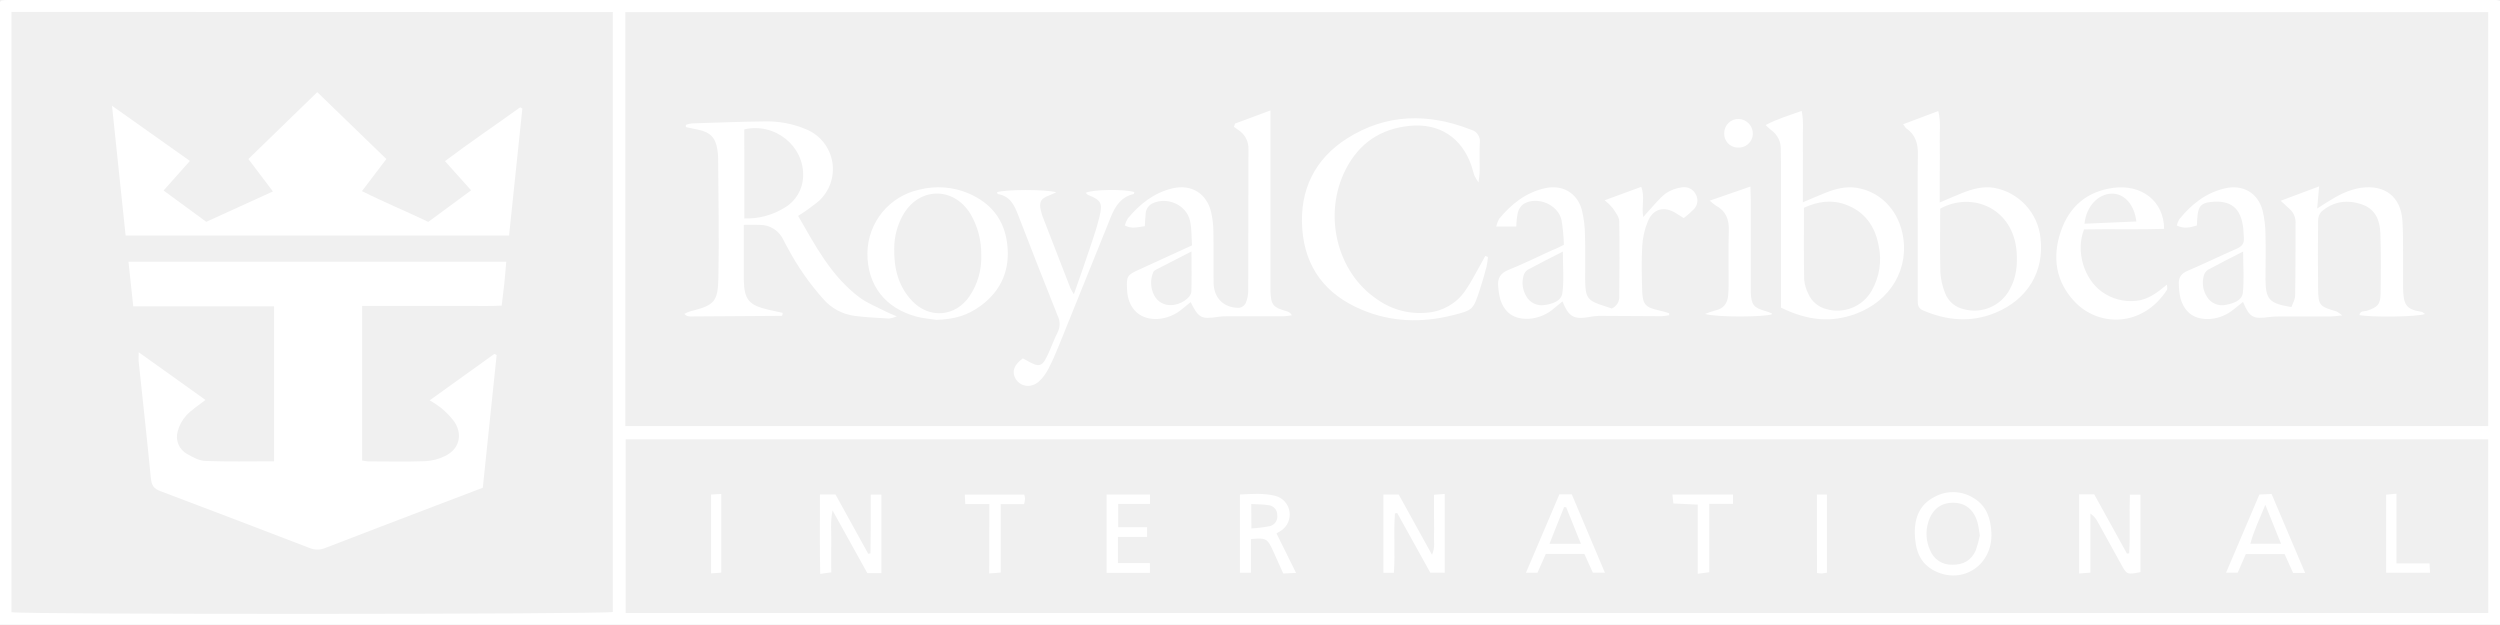
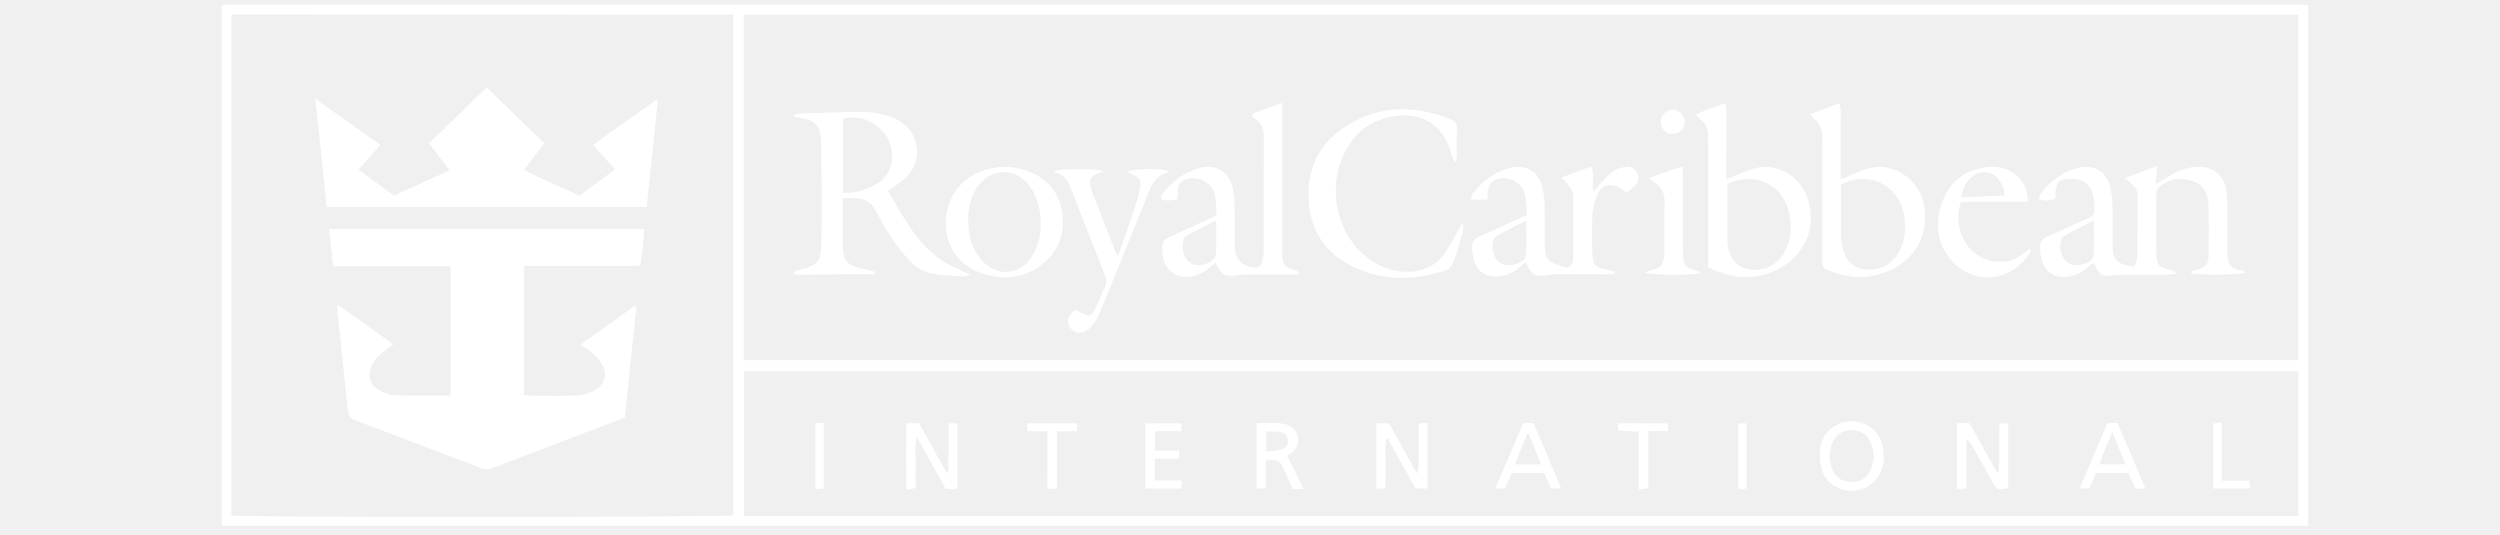
- <svg xmlns="http://www.w3.org/2000/svg" id="Layer_1" data-name="Layer 1" viewBox="0 0 870.96 217.58">
+ <svg xmlns="http://www.w3.org/2000/svg" id="Layer_1" data-name="Layer 1" viewBox="0 0 1641.8 351">
  <defs>
    <style>.cls-1{fill:#fff;}</style>
  </defs>
-   <path class="cls-1" d="M-385.47,165.3V-51.58l.29-.31c.09-.08.19-.21.29-.22a15.07,15.07,0,0,1,1.9-.17q433.59,0,867.2,0a5.56,5.56,0,0,1,1.28.36V165.3Zm217.85-69.15h649V-48.06h-649Zm649,4.63H-167.5v60.5H481.4ZM-381.47-48.13V161c3.73.83,206.36.75,209.5-.07v-209Z" transform="translate(385.47 52.28)" />
-   <path class="cls-1" d="M430.52,57.6c-1.93.19-3,.37-4,.37-5.85,0-11.71,0-17.57,0a28.52,28.52,0,0,0-3.81.19c-5.69.8-6.88.17-9.18-5.25-1.12.89-2.17,1.75-3.25,2.59a14.63,14.63,0,0,1-8,3.33c-5.49.38-9.08-2-10.56-7.28a24,24,0,0,1-.55-4.89c-.15-2.31.89-3.68,3.11-4.62,5.74-2.44,11.34-5.19,17.06-7.68,1.77-.77,2.65-1.8,2.49-3.73-.1-1.14-.09-2.29-.22-3.42-.82-7.06-4.34-9.88-11.34-9.12-3.12.34-4.18,1.36-4.57,4.56-.14,1.14-.15,2.29-.24,3.62-2.27.72-4.52,1.25-7,0a7.68,7.68,0,0,1,.85-2.12c4.16-5.19,9.18-9.19,15.77-10.78,6.32-1.52,11.59,1.45,13.28,7.69a37.53,37.53,0,0,1,1,8.67c.15,5.09,0,10.19,0,15.28.06,7.05,1.3,8.43,9.05,9.69.43-1.28,1.26-2.64,1.28-4,.15-8.53.12-17.06.15-25.59a6.16,6.16,0,0,0-2.19-4.69l-3-2.76,13.39-5c-.25,2.85-.43,4.93-.67,7.7l3.49-2.23c3.68-2.32,7.45-4.36,11.87-5,8.23-1.11,13.74,3.11,14.33,11.4.33,4.69.18,9.42.22,14.13,0,3.05,0,6.11,0,9.17.14,5.82.81,7.68,6.41,8.51.39.06.73.44,1.26.78-2.76,1-18.36,1.21-22.86.37.24-1.65,1.76-1.21,2.65-1.52,3.69-1.26,4.66-2.15,4.72-6,.12-7,.16-14-.08-21-.15-4.41-1.68-8.37-6.33-10-5.17-1.8-10.09-1.15-14.28,2.56a4.52,4.52,0,0,0-1.08,3c-.08,7.9-.11,15.79,0,23.69.08,5.93.46,6.26,6.43,8A12.84,12.84,0,0,1,430.52,57.6ZM396,35.35c-4.52,2.32-8.45,4.28-12.3,6.38a3.54,3.54,0,0,0-1.41,2.08,9,9,0,0,0,1.11,7.3A6.11,6.11,0,0,0,390,53.92c2.52-.47,5.54-1.45,5.88-4.08C396.41,45.3,396,40.63,396,35.35Z" transform="translate(385.47 52.28)" />
-   <path class="cls-1" d="M-126.34,26.05v7.3c0,3.95,0,7.9,0,11.84.13,6.94,1.77,8.88,8.62,10.44,1.65.38,3.32.73,4.94,1.09a4.77,4.77,0,0,1-.14.8c0,.1-.15.24-.23.24q-16,.12-32,.21a2.56,2.56,0,0,1-1.92-.89,12.25,12.25,0,0,1,2-.88c8.44-2.14,9.72-3.18,9.88-11.86.27-13.87,0-27.74-.1-41.62a19.76,19.76,0,0,0-.23-2.66c-.6-4.33-2.42-6.26-6.7-7.15L-146.52-8l0-.79a9.4,9.4,0,0,1,2-.49c8.39-.27,16.79-.61,25.19-.7a35,35,0,0,1,14.89,2.82,15,15,0,0,1,4.13,25,74.73,74.73,0,0,1-7.1,5.1c5.92,10.27,11.46,20.91,21.27,28.31,2.89,2.18,6.42,3.52,9.68,5.21.86.45,1.79.77,3.42,1.47a10.35,10.35,0,0,1-2.61.77c-4.06-.24-8.14-.41-12.17-.94A17.4,17.4,0,0,1-98.65,51.9a90.28,90.28,0,0,1-12.41-17.82c-.48-.9-1-1.79-1.44-2.69a9,9,0,0,0-8.2-5.33C-122.44,26-124.19,26.05-126.34,26.05Zm.18-2.23A25,25,0,0,0-112,20a13,13,0,0,0,6.32-10.69c.51-10.62-9.76-19-20.49-16.52Z" transform="translate(385.47 52.28)" />
-   <path class="cls-1" d="M44.82-9.24l12.31-4.57V-9q0,27.49,0,55c0,1,0,2,0,3,.16,4.93.9,5.84,5.67,7.15a2.91,2.91,0,0,1,1.8,1.4,21.39,21.39,0,0,1-2.74.35c-6.62,0-13.24,0-19.86,0a21.92,21.92,0,0,0-3,.19c-6,.9-6.88.48-9.67-5.13-1,.79-1.89,1.58-2.84,2.33a14.78,14.78,0,0,1-8.66,3.56c-5.47.24-9.3-2.68-10.4-8a15.74,15.74,0,0,1-.25-2.28c-.24-4.65,0-5,4.16-6.91l18.47-8.46c-.21-2.86-.07-5.82-.71-8.6-1.27-5.57-8-8.47-13.11-6a4.24,4.24,0,0,0-2.34,3.68c-.15,1.37-.18,2.75-.27,4.24-2.37.27-4.57,1.1-7-.28a10.23,10.23,0,0,1,1.08-2.44c4.16-5,9.08-8.93,15.55-10.46S34.79,15,36.43,21.44a32.45,32.45,0,0,1,.83,7.17c.11,5.85,0,11.71.06,17.56.07,5.39,3.48,8.8,8.86,8.8a3.1,3.1,0,0,0,2.3-1.57A11.31,11.31,0,0,0,49.39,49c.07-16.42,0-32.84.08-49.26a7.55,7.55,0,0,0-2.94-6.31c-.68-.54-1.42-1-2.13-1.51ZM29.62,35.32c-4.58,2.35-8.4,4.29-12.2,6.26-.43.23-1,.55-1.13,1a9.49,9.49,0,0,0,.36,8.08A6.25,6.25,0,0,0,22.58,54c3.11,0,6.92-2.47,7-4.73C29.73,44.88,29.62,40.47,29.62,35.32Z" transform="translate(385.47 52.28)" />
-   <path class="cls-1" d="M159.36,33a65,65,0,0,0-.82-8.62c-1.23-5.42-8.35-8.42-13.21-5.63a5.46,5.46,0,0,0-2,3,27.55,27.55,0,0,0-.55,4.89h-7a10.63,10.63,0,0,1,1-2.65c4.21-5.13,9.24-9.14,15.85-10.67,6.13-1.42,11.37,1.52,13,7.56a39,39,0,0,1,1.09,9c.17,5.09,0,10.19.05,15.28.06,6.4.81,7.35,6.82,9.22.84.26,1.66.56,2.44.81a4.33,4.33,0,0,0,2.62-4.37c.06-8.65.18-17.31,0-26,0-1.56-1.34-3.16-2.27-4.6a18.81,18.81,0,0,0-2.8-2.73l12.73-4.68c1.37,3.55,0,6.88.72,10.55.74-.87,1.22-1.48,1.76-2.05,2-2.12,3.81-4.48,6.08-6.23a13,13,0,0,1,5.62-2.09,4.47,4.47,0,0,1,4.81,2.42,4.34,4.34,0,0,1-.75,5.29,35.27,35.27,0,0,1-3.43,3l-2.77-1.74c-4-2.48-7.82-1.59-9.7,2.79a26.54,26.54,0,0,0-2,8.84c-.29,5.2-.16,10.43,0,15.65.18,4.61,1.23,5.6,5.8,6.6,1.21.27,2.39.64,3.59,1,0,0,0,.22,0,.7a21.25,21.25,0,0,1-2.69.34c-7.25,0-14.51-.12-21.76-.12a23,23,0,0,0-3.77.46c-5,.83-6.88-.24-8.95-5.5l-2.86,2.36a14.77,14.77,0,0,1-9,3.71c-5,.16-8.27-2-9.8-6.77a23.12,23.12,0,0,1-.73-4.49c-.33-2.89.8-4.67,3.65-5.82,5.19-2.09,10.22-4.56,15.31-6.9C156.68,34.38,157.79,33.79,159.36,33ZM159,35.36c-4.5,2.31-8.44,4.27-12.29,6.37a3.54,3.54,0,0,0-1.42,2.08,9.09,9.09,0,0,0,.9,7,6.11,6.11,0,0,0,6.4,3.18c2.71-.35,5.85-1.37,6.24-4.12C159.45,45.32,159,40.63,159,35.36Z" transform="translate(385.47 52.28)" />
-   <path class="cls-1" d="M235,54.9V4.49c0-1.52-.09-3.05-.07-4.58A7.88,7.88,0,0,0,231.51-7a23.58,23.58,0,0,1-1.85-1.72c4-2.13,8.05-3.31,12.54-4.92.78,3.69.34,7.08.41,10.41.08,3.57,0,7.13,0,10.69V18.19c2.94-1.23,5.45-2.36,8-3.35,3.46-1.34,7-2.3,10.8-1.68,7.91,1.29,14,7.31,15.84,15.6C280,41,273.34,52.56,260.94,57.09,252.57,60.14,244.46,59.53,235,54.9Zm8-34.8c0,8.51-.09,16.76.07,25a13.92,13.92,0,0,0,1.5,5.09,9.29,9.29,0,0,0,6.24,5.21A13.75,13.75,0,0,0,266.59,49,22.18,22.18,0,0,0,269,33.18c-1.28-6.75-4.86-11.72-11.39-14.15C252.72,17.2,247.86,17.85,243,20.1Z" transform="translate(385.47 52.28)" />
-   <path class="cls-1" d="M277.55-9l12.25-4.6c.95,3.89.42,7.29.51,10.65.09,3.57,0,7.13,0,10.7V18.26c2.93-1.24,5.34-2.32,7.79-3.29,3.58-1.42,7.25-2.45,11.16-1.81a19.83,19.83,0,0,1,16.15,17.53c1.38,11.61-4.51,21.39-15.72,26-8.52,3.5-16.88,2.74-25.21-.83-1.87-.8-1.84-2.14-1.84-3.7,0-7.89,0-15.78,0-23.68,0-8.91-.11-17.82.05-26.73.07-3.84-.69-7-4-9.28C278.39-7.71,278.24-8.1,277.55-9Zm12.91,29.47c0,7.53-.13,14.91.07,22.27a23.37,23.37,0,0,0,1.6,7,9,9,0,0,0,6.69,5.73,13.93,13.93,0,0,0,15.91-7c2.27-4.06,2.69-8.45,2.36-13C316,20.37,301.67,14.25,290.46,20.42Z" transform="translate(385.47 52.28)" />
-   <path class="cls-1" d="M132.91,37.25a27.72,27.72,0,0,1-.47,3.29c-.72,2.7-1.46,5.4-2.35,8.06-2.35,7.09-2.36,7.19-9.71,9-10.67,2.66-21.27,2.33-31.47-2-12.47-5.23-19.73-14.55-20.7-28.23C67.26,13.94,72.55,3.1,83.86-4.07c13.66-8.66,28.31-8.86,43.21-3a4.13,4.13,0,0,1,3,4.62c-.19,3.3,0,6.62-.06,9.93,0,1-.19,1.91-.38,3.8a18.09,18.09,0,0,1-1.45-2.4c-.43-1.2-.68-2.46-1.1-3.66C123.64-4.43,115.9-9.42,105.73-8.44s-17.68,6-22.35,15.13C75.34,22.37,80.2,42.56,94.29,52A25.67,25.67,0,0,0,112,56.62a17.69,17.69,0,0,0,12.85-7.41c2.13-3,3.75-6.33,5.59-9.52.53-.92,1-1.87,1.53-2.8Z" transform="translate(385.47 52.28)" />
-   <path class="cls-1" d="M-59.27,59.16c-2.24-.36-4.54-.52-6.73-1.09-11.06-2.89-17.34-11-17.28-22.13a22.91,22.91,0,0,1,18.1-22.15A26.94,26.94,0,0,1-48,15.11c7.73,3.34,12.4,9.09,13.42,17.55,1.09,9-2,16.26-9.25,21.61C-48.48,57.68-53,58.94-59.27,59.16Zm15.65-22.6a27.45,27.45,0,0,0-3.7-14.22c-5.93-9.8-18.18-9.53-23.7.53a24,24,0,0,0-2.92,11.34c-.12,6.83,1.36,13.19,6.19,18.3,6,6.36,15.1,5.62,20-1.53A24,24,0,0,0-43.62,36.56Z" transform="translate(385.47 52.28)" />
-   <path class="cls-1" d="M-29.14,72.59c.32.15.44.19.55.26,5.56,3.23,6.19,3,8.83-3.06.92-2.1,1.7-4.26,2.75-6.29a6.41,6.41,0,0,0,0-5.8q-7-17.54-13.79-35.16c-1.33-3.46-2.84-6.53-7-7.2-.14,0-.22-.41-.33-.64,2.65-1,16.8-1.07,20.66,0-1.12.5-1.82.85-2.55,1.13-2.87,1.07-3.53,2.26-2.83,5.26a18.41,18.41,0,0,0,.66,2.19q4.81,12.45,9.66,24.89a19.44,19.44,0,0,0,1.18,2.06C-9.06,43.81-7,37.85-5,31.86c1-2.89,1.88-5.81,2.6-8.77,1.12-4.65.5-5.66-4-7.46-.31-.13-.52-.47-.81-.74,2.4-1.2,13.61-1.33,16.93-.25-.08.23-.12.64-.25.67-4.29,1-6.41,4.15-7.94,8q-9,22.31-18,44.57c-1.15,2.83-2.35,5.64-3.76,8.35a16.08,16.08,0,0,1-3.15,4.26c-2.47,2.33-5.9,2.15-7.81-.16C-33.19,77.78-32.54,75-29.14,72.59Z" transform="translate(385.47 52.28)" />
-   <path class="cls-1" d="M369.46,46.88c0,.62.24,1.41,0,1.84-8.55,13.12-23.77,12.9-32.08,4.18-6.68-7-7.95-15.52-4.92-24.51,2.94-8.69,9.13-14,18.33-15.23,9.81-1.3,17.63,4.59,17.68,14.3-9.31.28-18.65,0-27.89.18-3,7.61,0,17.27,6.19,21.71a17.24,17.24,0,0,0,11.91,3.18C362.9,52.15,366.07,49.66,369.46,46.88Zm-10.67-22c-.65-5.87-4.19-9.78-8.55-9.7-4.77.08-8.93,4.51-9.5,10.48Z" transform="translate(385.47 52.28)" />
-   <path class="cls-1" d="M224.35,12.71c.06,1.9.12,3.11.12,4.32V46c0,1.14,0,2.29,0,3.43.16,4.5,1,5.52,5.21,6.69a21.45,21.45,0,0,1,2.08.75c.07,0,.07.21.11.32-2.48,1-19.08,1.14-23.33-.09a31.85,31.85,0,0,1,3.51-1.21c2.93-.6,4.31-2.47,4.55-5.32.1-1.27.16-2.54.16-3.81,0-6.22-.14-12.46.06-18.68.14-4-1.07-6.93-4.64-8.82a16.55,16.55,0,0,1-2-1.64Z" transform="translate(385.47 52.28)" />
-   <path class="cls-1" d="M220.36-10.84a5.15,5.15,0,0,1,4.84,5.31,4.94,4.94,0,0,1-5.4,4.66,4.79,4.79,0,0,1-4.59-5A4.94,4.94,0,0,1,220.36-10.84Z" transform="translate(385.47 52.28)" />
-   <path class="cls-1" d="M112.82,147.23c-3.81-6.87-7.66-13.83-11.52-20.78l-.79.14c-.54,6.83.13,13.72-.37,20.68H96.49V120h5.33l11.6,21c1.16-2.59.59-4.81.69-6.93.1-2.29,0-4.58,0-6.87v-7.12l3.74-.28v27.44Z" transform="translate(385.47 52.28)" />
-   <path class="cls-1" d="M338.86,119.93h5.26l11.41,20.66.77-.11c.39-6.72,0-13.47.25-20.43h3.68v27c-4.72.89-4.72.89-6.74-2.76q-4-7.35-8.12-14.7a7.83,7.83,0,0,0-2.58-2.95v20.59l-3.93.28Z" transform="translate(385.47 52.28)" />
-   <path class="cls-1" d="M-78.4,147.39h-4.91l-12.11-21.84c-.85,4.08-.36,7.54-.45,11s0,6.85,0,10.58l-3.86.52c-.19-9.37-.07-18.44-.08-27.67h5.41L-83,140.63l.79-.12c0-3.33.08-6.66.1-10s0-6.83,0-10.48h3.71Z" transform="translate(385.47 52.28)" />
-   <path class="cls-1" d="M281.6,133.14c0-4.9,1.64-9.61,6.75-12.24a13.47,13.47,0,0,1,14.16.59c4.29,2.75,5.56,7.13,5.79,11.86.53,11.1-9.89,18.14-19.67,13.31C283.28,144,281.69,139.23,281.6,133.14Zm22.67,1.13c-.3-1.74-.42-3.14-.79-4.47-1.26-4.49-4.18-6.87-8.36-6.93-4.41-.07-7.46,2.3-8.84,6.85a13.67,13.67,0,0,0,.65,9.65,7.94,7.94,0,0,0,7.75,5.09c3.85.06,6.66-1.51,8.17-5A37.36,37.36,0,0,0,304.27,134.27Z" transform="translate(385.47 52.28)" />
-   <path class="cls-1" d="M50.33,147.26H46.51V120c4.1-.2,8.2-.55,12.31.47a6.72,6.72,0,0,1,2,12.13c-.52.34-1.07.65-1.58.95,2.19,4.43,4.35,8.8,6.81,13.76l-4.46.21c-1.24-2.78-2.38-5.33-3.53-7.86-2-4.36-2.47-4.64-7.73-4.13Zm.17-15.44A49.37,49.37,0,0,0,57,131a3.46,3.46,0,0,0,2.51-3.83,3.38,3.38,0,0,0-3-3.45c-1.94-.31-3.93-.28-6.07-.41Z" transform="translate(385.47 52.28)" />
-   <path class="cls-1" d="M417.59,147.31H413.4c-.94-2.09-1.91-4.26-2.95-6.56H396.94c-.91,2.07-1.82,4.15-2.83,6.47h-4.05C394,138,397.8,129.05,401.67,120l4.24-.19C409.72,128.76,413.53,137.73,417.59,147.31Zm-8.39-10.16-5.47-13.57c-2,5-4,9-5.21,13.57Z" transform="translate(385.47 52.28)" />
-   <path class="cls-1" d="M166.5,140.7H153.07l-2.92,6.55h-4l11.65-27.32h4.31l11.54,27.3h-4.2Zm-1.21-3.53-5.12-12.71-.74-.09c-1.66,4.16-3.31,8.32-5.09,12.8Z" transform="translate(385.47 52.28)" />
-   <path class="cls-1" d="M4,134.78v9.11H15.14v3.4H.05V120H15.18v3.28H4.09v8.1H14.16v3.4Z" transform="translate(385.47 52.28)" />
-   <path class="cls-1" d="M218.29,120v3.26H210v23.82l-4,.52V123.52l-8.5-.4c-.11-1-.21-1.93-.33-3.11Z" transform="translate(385.47 52.28)" />
-   <path class="cls-1" d="M-40.8,123.33h-8.38c-.07-1.32-.12-2.17-.17-3.29h20.71a7,7,0,0,1,.28,1.39,12.11,12.11,0,0,1-.33,1.92h-8.15V147.2l-4,.3Z" transform="translate(385.47 52.28)" />
-   <path class="cls-1" d="M449.41,144h11.53c.06,1.23.11,2.14.17,3.26H445.83v-27.2l3.58-.35Z" transform="translate(385.47 52.28)" />
-   <path class="cls-1" d="M247.51,120H251v27.24a16,16,0,0,1-1.78.27,12.57,12.57,0,0,1-1.68-.18Z" transform="translate(385.47 52.28)" />
-   <path class="cls-1" d="M-134.2,119.81v27.41l-3.55.26V120Z" transform="translate(385.47 52.28)" />
-   <path class="cls-1" d="M-290,108.43v-54h-49.05c-.57-5.3-1.1-10.27-1.66-15.52h131.61c-.23,2.64-.42,5.13-.68,7.61s-.57,4.79-.91,7.67c-4,.24-8.09.08-12.11.11s-8.16,0-12.23,0h-24.29v53.85a15,15,0,0,0,2.13.31c6.63,0,13.26.17,19.88-.07a17.63,17.63,0,0,0,6.91-1.81c4.88-2.37,6.22-7.3,3.26-11.88a26.7,26.7,0,0,0-4.72-4.91,35.86,35.86,0,0,0-3.9-2.61L-213.22,71l.77.45q-2.42,23.05-4.82,46.19l-16.32,6.21c-12.84,4.91-25.69,9.79-38.51,14.75a7,7,0,0,1-5.45.06q-26-10-52.1-19.86c-2.24-.84-3-2-3.25-4.38-1.32-13.56-2.82-27.1-4.25-40.65-.09-.86,0-1.73,0-3.33,8,5.66,15.6,11.15,23.25,16.62-2.42,1.9-4.82,3.4-6.67,5.4a13.14,13.14,0,0,0-3,5.57,6.78,6.78,0,0,0,3.34,7.87c1.93,1.14,4.18,2.34,6.33,2.41C-306.07,108.6-298.2,108.43-290,108.43Z" transform="translate(385.47 52.28)" />
-   <path class="cls-1" d="M-346.45-15.44l27.14,19.23-9.17,10.3L-313.61,25l23.22-10.58-8.55-11.3,24-23.3,24.07,23.3-8.5,11.18c7.66,3.86,15.34,7,23.1,10.73l14.93-11-9.1-10.17c8.65-6.54,17.52-12.5,26.18-18.75l.77.43-4.63,44.23H-341.71C-343.26,15-344.8.26-346.45-15.44Z" transform="translate(385.47 52.28)" />
+   <path class="cls-1" d="M145.71,345.3V4.12l.46-.49c.14-.13.3-.33.45-.35a23.05,23.05,0,0,1,3-.26H1513.83a8.22,8.22,0,0,1,2,.56V345.3ZM488.42,236.52h1021V9.66h-1021Zm1021,7.28H488.61V339h1020.8ZM152,9.55v329c5.87,1.31,324.63,1.18,329.57-.11V9.64Z" />
+   <path class="cls-1" d="M1429.37,179.8c-3,.3-4.72.58-6.29.58h-27.64a46.2,46.2,0,0,0-6,.3c-9,1.26-10.82.27-14.44-8.26-1.76,1.4-3.41,2.76-5.11,4.08a23.11,23.11,0,0,1-12.59,5.24c-8.63.59-14.28-3.15-16.61-11.46a37.44,37.44,0,0,1-.86-7.69c-.24-3.63,1.4-5.79,4.89-7.27,9-3.84,17.84-8.16,26.84-12.08,2.78-1.21,4.16-2.83,3.91-5.87-.15-1.79-.14-3.6-.34-5.38-1.29-11.1-6.83-15.54-17.84-14.34-4.91.53-6.58,2.14-7.19,7.17-.22,1.79-.24,3.6-.38,5.69-3.57,1.14-7.11,2-11,0a12.18,12.18,0,0,1,1.34-3.33c6.54-8.16,14.44-14.46,24.8-17,10-2.39,18.24,2.28,20.9,12.1a59.11,59.11,0,0,1,1.57,13.64c.23,8,0,16,0,24,.09,11.09,2,13.26,14.24,15.24.67-2,2-4.15,2-6.29.23-13.42.19-26.84.23-40.26a9.65,9.65,0,0,0-3.44-7.38l-4.72-4.34,21.06-7.87c-.39,4.49-.67,7.76-1,12.12l5.49-3.51c5.79-3.65,11.72-6.86,18.67-7.87,13-1.74,21.62,4.9,22.55,17.94.52,7.38.28,14.82.34,22.23v14.42c.22,9.16,1.28,12.08,10.09,13.39.61.09,1.14.69,2,1.23-4.34,1.57-28.88,1.9-36,.58.37-2.6,2.77-1.91,4.17-2.39,5.8-2,7.33-3.39,7.42-9.44.19-11,.25-22-.12-33-.24-6.94-2.65-13.16-10-15.73-8.14-2.83-15.88-1.81-22.47,4a7.13,7.13,0,0,0-1.7,4.72c-.12,12.43-.17,24.84,0,37.27.13,9.32.73,9.84,10.12,12.58A20.27,20.27,0,0,1,1429.37,179.8Zm-54.31-35c-7.11,3.65-13.29,6.73-19.35,10a5.53,5.53,0,0,0-2.21,3.27,14.13,14.13,0,0,0,1.74,11.48,9.6,9.6,0,0,0,10.39,4.42c4-.74,8.71-2.28,9.25-6.42C1375.71,160.45,1375.06,153.11,1375.06,144.8Z" />
+   <path class="cls-1" d="M553.36,130.17v30.11c.2,10.92,2.78,14,13.56,16.42,2.59.6,5.22,1.15,7.77,1.72a7.92,7.92,0,0,1-.22,1.26.5.5,0,0,1-.36.37q-25.17.19-50.34.33a4,4,0,0,1-3-1.4,19.55,19.55,0,0,1,3.14-1.38c13.28-3.37,15.29-5,15.54-18.66.43-21.82,0-43.64-.15-65.47a31.05,31.05,0,0,0-.37-4.19c-.94-6.81-3.8-9.84-10.54-11.24l-6.76-1.44V75.36a14.79,14.79,0,0,1,3.15-.77c13.2-.42,26.41-1,39.62-1.1a55,55,0,0,1,23.43,4.44,23.58,23.58,0,0,1,6.49,39.32,119,119,0,0,1-11.16,8c9.31,16.15,18,32.89,33.46,44.53,4.54,3.43,10.1,5.54,15.22,8.2,1.36.71,2.82,1.21,5.38,2.31a16.38,16.38,0,0,1-4.1,1.21c-6.39-.38-12.81-.64-19.15-1.48a27.32,27.32,0,0,1-17-9.22,141.6,141.6,0,0,1-19.53-28c-.75-1.41-1.57-2.81-2.26-4.23a14.19,14.19,0,0,0-12.9-8.39C559.49,130.09,556.74,130.17,553.36,130.17Zm.28-3.51a39.25,39.25,0,0,0,22.27-6,20.44,20.44,0,0,0,10-16.82c.8-16.7-15.36-29.88-32.24-26Z" />
+   <path class="cls-1" d="M822.61,74.65,842,67.46v98.81c.25,7.76,1.41,9.19,8.92,11.25a4.6,4.6,0,0,1,2.83,2.2,32.77,32.77,0,0,1-4.31.55H818.18a33.81,33.81,0,0,0-4.72.3c-9.44,1.42-10.83.76-15.21-8.07-1.58,1.24-3,2.49-4.47,3.67a23.3,23.3,0,0,1-13.63,5.6c-8.6.37-14.63-4.22-16.36-12.59a25.29,25.29,0,0,1-.39-3.58c-.38-7.32,0-7.87,6.54-10.87L799,141.42c-.33-4.5-.11-9.16-1.12-13.53-2-8.76-12.58-13.33-20.62-9.44a6.66,6.66,0,0,0-3.68,5.79c-.24,2.15-.28,4.32-.43,6.67-3.72.42-7.19,1.73-11-.44a16.29,16.29,0,0,1,1.7-3.84c6.54-7.87,14.28-14,24.46-16.46s18.53,2.62,21.11,12.75a50.38,50.38,0,0,1,1.31,11.28c.17,9.2,0,18.42.09,27.62.11,8.48,5.48,13.84,13.94,13.84a4.87,4.87,0,0,0,3.62-2.47,17.68,17.68,0,0,0,1.43-6.92c.11-25.83,0-51.66.13-77.49a11.9,11.9,0,0,0-4.63-9.93c-1.07-.85-2.23-1.57-3.35-2.37Zm-23.91,70.1c-7.2,3.7-13.21,6.75-19.19,9.85-.68.36-1.57.86-1.78,1.57a14.9,14.9,0,0,0,.57,12.71,9.84,9.84,0,0,0,9.33,5.26c4.89,0,10.88-3.89,11-7.44C798.87,159.79,798.7,152.85,798.7,144.75Z" />
+   <path class="cls-1" d="M1002.8,141.1a102.84,102.84,0,0,0-1.29-13.56c-1.94-8.52-13.14-13.24-20.78-8.86a8.69,8.69,0,0,0-3.15,4.72,42.42,42.42,0,0,0-.86,7.7h-11a16.68,16.68,0,0,1,1.58-4.17c6.62-8.07,14.53-14.38,24.93-16.79,9.65-2.23,17.89,2.39,20.45,11.9a61.29,61.29,0,0,1,1.72,14.15c.26,8,0,16,.08,24,.09,10.07,1.27,11.56,10.72,14.51,1.33.4,2.62.88,3.84,1.27a6.8,6.8,0,0,0,4.12-6.87c.1-13.61.29-27.24,0-40.91,0-2.45-2.1-5-3.57-7.23a29.82,29.82,0,0,0-4.4-4.3l20-7.36c2.16,5.59,0,10.82,1.14,16.6,1.16-1.37,1.92-2.33,2.77-3.23,3.14-3.33,6-7,9.56-9.8a20.56,20.56,0,0,1,8.84-3.29,7,7,0,0,1,7.57,3.81,6.82,6.82,0,0,1-1.18,8.32,55,55,0,0,1-5.4,4.72l-4.35-2.74c-6.3-3.9-12.31-2.5-15.26,4.39a41.65,41.65,0,0,0-3.15,13.91c-.46,8.18-.25,16.41,0,24.62.28,7.25,1.93,8.81,9.12,10.38,1.91.43,3.76,1,5.65,1.58v1.1a35.42,35.42,0,0,1-4.23.53c-11.41,0-22.83-.19-34.23-.19a35.73,35.73,0,0,0-5.93.73c-7.87,1.3-10.83-.38-14.08-8.66l-4.5,3.72a23.25,23.25,0,0,1-14.16,5.83c-7.86.25-13-3.14-15.42-10.65a36.6,36.6,0,0,1-1.14-7.06c-.52-4.55,1.25-7.35,5.74-9.16,8.16-3.28,16.08-7.17,24.08-10.85A52.77,52.77,0,0,0,1002.8,141.1Zm-.57,3.71c-7.08,3.64-13.27,6.72-19.33,10a5.52,5.52,0,0,0-2.23,3.27,14.28,14.28,0,0,0,1.41,11,9.61,9.61,0,0,0,10.07,5c4.26-.55,9.2-2.15,9.82-6.48C1002.94,160.48,1002.23,153.11,1002.23,144.81Z" />
+   <path class="cls-1" d="M1121.79,175.55V96.25c0-2.39-.14-4.8-.11-7.2a12.41,12.41,0,0,0-5.38-10.87,37.32,37.32,0,0,1-2.91-2.71c6.29-3.35,12.66-5.21,19.73-7.74,1.22,5.81.53,11.14.64,16.38.13,5.61,0,11.21,0,16.81V117.8c4.63-1.93,8.58-3.71,12.59-5.27,5.44-2.1,11-3.61,17-2.64,12.44,2,22,11.5,24.91,24.54,4.33,19.26-6.15,37.44-25.65,44.57C1149.43,183.8,1136.67,182.84,1121.79,175.55Zm12.59-54.74c0,13.39-.15,26.36.11,39.33a21.63,21.63,0,0,0,2.36,8,14.57,14.57,0,0,0,9.81,8.2,21.64,21.64,0,0,0,24.83-10.07,35,35,0,0,0,3.79-24.88c-2-10.62-7.65-18.44-17.92-22.26C1149.67,116.25,1142,117.27,1134.38,120.81Z" />
+   <path class="cls-1" d="M1188.73,75,1208,67.79c1.49,6.12.66,11.47.8,16.76.14,5.61,0,11.21,0,16.83v16.53c4.61-2,8.4-3.65,12.25-5.17,5.64-2.24,11.41-3.86,17.56-2.85A31.2,31.2,0,0,1,1264,137.47c2.17,18.26-7.1,33.65-24.73,40.9-13.41,5.51-26.56,4.31-39.66-1.31-2.94-1.25-2.9-3.36-2.9-5.82V134c0-14-.17-28,.08-42.05.11-6-1.08-11-6.29-14.6C1190.05,77.06,1189.81,76.45,1188.73,75ZM1209,121.39c0,11.85-.21,23.46.11,35a36.64,36.64,0,0,0,2.51,11,14.18,14.18,0,0,0,10.53,9,21.92,21.92,0,0,0,25-11c3.57-6.39,4.23-13.29,3.71-20.45-1.72-23.76-24.26-33.38-41.89-23.68Z" />
+   <path class="cls-1" d="M961.19,147.79a42.9,42.9,0,0,1-.74,5.17c-1.13,4.25-2.3,8.5-3.7,12.68C953.06,176.8,953,177,941.48,179.8,924.69,184,908,183.47,892,176.65c-19.61-8.22-31-22.88-32.56-44.4-1.5-21.13,6.83-38.18,24.62-49.46,21.49-13.63,44.53-13.94,68-4.72a6.48,6.48,0,0,1,4.72,7.26c-.3,5.2,0,10.42-.09,15.63,0,1.57-.3,3-.6,6a27.79,27.79,0,0,1-2.28-3.77c-.68-1.89-1.07-3.87-1.73-5.76-5.41-15.18-17.59-23-33.59-21.49s-27.81,9.44-35.16,23.8c-12.65,24.67-5,56.43,17.17,71.28a40.4,40.4,0,0,0,27.86,7.27,27.82,27.82,0,0,0,20.21-11.66c3.35-4.72,5.9-10,8.79-15,.84-1.45,1.58-2.95,2.41-4.41Z" />
+   <path class="cls-1" d="M658.87,182.26c-3.53-.57-7.15-.82-10.59-1.72-17.4-4.55-27.28-17.3-27.18-34.81a36,36,0,0,1,28.47-34.85,42.44,42.44,0,0,1,27,2.08c12.16,5.25,19.5,14.3,21.11,27.61,1.71,14.16-3.15,25.58-14.55,34C675.84,179.93,668.73,181.91,658.87,182.26Zm24.62-35.56a43.26,43.26,0,0,0-5.83-22.37c-9.32-15.41-28.59-15-37.28.84A37.67,37.67,0,0,0,635.79,143c-.19,10.74,2.14,20.75,9.74,28.78,9.43,10,23.75,8.84,31.46-2.4A37.84,37.84,0,0,0,683.49,146.7Z" />
+   <path class="cls-1" d="M706.26,203.38c.51.24.7.3.87.41,8.75,5.08,9.74,4.72,13.89-4.81,1.45-3.31,2.67-6.7,4.33-9.9a10.1,10.1,0,0,0,0-9.12q-11-27.6-21.7-55.31c-2.09-5.45-4.46-10.28-11-11.33-.22,0-.35-.64-.52-1,4.17-1.57,26.43-1.68,32.5,0-1.76.79-2.86,1.34-4,1.78-4.51,1.68-5.55,3.56-4.45,8.28a27.78,27.78,0,0,0,1,3.44q7.56,19.59,15.19,39.16a33.52,33.52,0,0,0,1.86,3.24c3.6-10.1,6.84-19.48,10-28.9,1.57-4.55,3-9.14,4.09-13.8,1.76-7.31.79-8.9-6.29-11.73-.49-.21-.82-.74-1.28-1.17,3.78-1.89,21.41-2.09,26.64-.39-.13.36-.19,1-.4,1-6.75,1.58-10.08,6.53-12.49,12.59Q740.35,161,726.2,196c-1.81,4.45-3.7,8.88-5.92,13.14a25.26,25.26,0,0,1-4.95,6.7c-3.89,3.67-9.29,3.38-12.29-.25C699.89,211.55,700.92,207.17,706.26,203.38Z" />
+   <path class="cls-1" d="M1333.31,162.94c0,1,.38,2.22,0,2.89-13.45,20.64-37.39,20.29-50.46,6.58-10.51-11-12.51-24.42-7.74-38.56,4.62-13.67,14.36-22,28.83-24,15.44-2,27.74,7.22,27.82,22.5-14.65.44-29.34,0-43.88.28-4.72,12,0,27.17,9.74,34.15a27.16,27.16,0,0,0,18.73,5C1323,171.23,1328,167.31,1333.31,162.94Zm-16.78-34.61c-1-9.24-6.59-15.39-13.45-15.26-7.51.12-14,7.09-14.95,16.49Z" />
+   <path class="cls-1" d="M1105,109.18c.09,3,.19,4.9.19,6.8v51c.25,7.08,1.57,8.68,8.19,10.52a34.44,34.44,0,0,1,3.27,1.18c.11,0,.11.33.18.51-3.9,1.57-30,1.79-36.7-.15a50.62,50.62,0,0,1,5.52-1.9c4.61-.94,6.78-3.88,7.15-8.37.16-2,.26-4,.26-6,0-9.79-.22-19.6.09-29.39.22-6.29-1.68-10.9-7.3-13.87a26.74,26.74,0,0,1-3.14-2.58Z" />
+   <path class="cls-1" d="M1098.76,72.14a8.09,8.09,0,0,1,7.61,8.35,7.76,7.76,0,0,1-8.16,7.35l-.33,0a7.53,7.53,0,0,1-7.22-7.84v0a7.76,7.76,0,0,1,7.71-7.82Z" />
+   <path class="cls-1" d="M929.59,320.8c-6-10.81-12.05-21.76-18.13-32.69l-1.24.22c-.85,10.75.2,21.58-.58,32.53H903.9V278h8.38l18.25,33c1.82-4.07.93-7.57,1.08-10.9.16-3.6,0-7.21,0-10.81v-11.2l5.89-.44v43.17Z" />
+   <path class="cls-1" d="M1285.18,277.85h8.27l18,32.5,1.21-.17c.61-10.57,0-21.19.39-32.14h5.79v42.48c-7.42,1.4-7.42,1.4-10.6-4.34q-6.29-11.56-12.77-23.13a12.36,12.36,0,0,0-4.06-4.64V320.8l-6.18.44Z" />
+   <path class="cls-1" d="M628.77,321.05h-7.72L602,286.7c-1.34,6.41-.57,11.86-.71,17.3s0,10.78,0,16.64l-6.07.82c-.3-14.74-.11-29-.13-43.53h8.51l17.94,32.49,1.24-.19c0-5.24.12-10.48.16-15.73s0-10.75,0-16.49h5.83Z" />
+   <path class="cls-1" d="M1195.1,298.64c0-7.71,2.58-15.12,10.62-19.26a21.17,21.17,0,0,1,22.27.93c6.75,4.32,8.75,11.21,9.11,18.66.83,17.46-15.56,28.53-30.94,20.93C1197.74,315.72,1195.24,308.22,1195.1,298.64Zm35.66,1.77c-.47-2.73-.66-4.94-1.24-7-2-7.06-6.58-10.81-13.15-10.9-6.94-.11-11.74,3.62-13.91,10.77a21.53,21.53,0,0,0,1,15.19,12.48,12.48,0,0,0,12.19,8c6.06.1,10.48-2.37,12.86-7.86a59.46,59.46,0,0,0,2.23-8.17Z" />
+   <path class="cls-1" d="M831.28,320.85h-6V278c6.45-.31,12.9-.86,19.37.74a10.58,10.58,0,0,1,3.14,19.09c-.82.53-1.68,1-2.48,1.49,3.44,7,6.84,13.84,10.71,21.65l-7,.33c-2-4.38-3.74-8.39-5.55-12.37-3.15-6.86-3.88-7.3-12.16-6.5Zm.27-24.29a78,78,0,0,0,10.22-1.29,5.45,5.45,0,0,0,4-6,5.3,5.3,0,0,0-4.72-5.42c-3-.49-6.18-.44-9.55-.65Z" />
+   <path class="cls-1" d="M1409,320.93h-6.59c-1.48-3.29-3-6.71-4.64-10.32h-21.26c-1.43,3.25-2.86,6.53-4.45,10.17h-6.37c6.2-14.5,12.18-28.58,18.26-42.82l6.67-.29C1396.65,291.74,1402.64,305.86,1409,320.93Zm-13.2-16-8.61-21.34c-3.14,7.86-6.29,14.15-8.19,21.34Z" />
+   <path class="cls-1" d="M1014,310.53H992.9l-4.59,10.3H982l18.32-43h6.79l18.15,42.95h-6.61Zm-1.9-5.56-8.06-20-1.16-.14c-2.61,6.54-5.21,13.09-8,20.13Z" />
+   <path class="cls-1" d="M758.4,301.22v14.33h17.52v5.34H752.18V278H776v5.16H758.54v12.75h15.84v5.35Z" />
+   <path class="cls-1" d="M1095.5,278v5.13h-13v37.47l-6.29.82V283.5l-13.37-.63c-.18-1.57-.33-3-.52-4.89Z" />
+   <path class="cls-1" d="M687.92,283.2H674.74c-.11-2.07-.19-3.41-.27-5.17h32.58a10.81,10.81,0,0,1,.44,2.18,18.17,18.17,0,0,1-.52,3H694.15v37.52l-6.29.48Z" />
+   <path class="cls-1" d="M1459.08,315.72h18.14c.1,1.93.18,3.37.27,5.13h-24V278.06l5.63-.55Z" />
+   <path class="cls-1" d="M1141.47,278H1147v42.86a26.25,26.25,0,0,1-2.8.42,19.37,19.37,0,0,1-2.64-.28Z" />
+   <path class="cls-1" d="M541,277.67v43.11l-5.58.41V278Z" />
+   <path class="cls-1" d="M295.9,259.76V174.81H218.74c-.9-8.33-1.73-16.15-2.62-24.41h207c-.36,4.15-.66,8.07-1.07,12s-.89,7.54-1.43,12.07c-6.29.37-12.72.12-19.05.17s-12.83,0-19.24,0H344.16v84.71a22.55,22.55,0,0,0,3.35.49c10.43,0,20.86.27,31.28-.11a27.79,27.79,0,0,0,10.87-2.85c7.67-3.73,9.78-11.48,5.12-18.69a42.06,42.06,0,0,0-7.42-7.72,56.62,56.62,0,0,0-6.14-4.11l35.46-25.45,1.21.71q-3.79,36.25-7.58,72.66L384.64,284c-20.2,7.72-40.42,15.4-60.58,23.2a11,11,0,0,1-8.58.1q-40.89-15.74-82-31.24c-3.52-1.32-4.72-3.15-5.11-6.89-2.08-21.34-4.44-42.64-6.68-63.95-.15-1.35,0-2.72,0-5.24,12.58,8.9,24.54,17.54,36.57,26.15-3.81,3-7.58,5.34-10.49,8.49a20.52,20.52,0,0,0-4.72,8.76,10.66,10.66,0,0,0,5.25,12.38c3,1.8,6.58,3.68,10,3.79C270.62,260,283,259.76,295.9,259.76Z" />
+   <path class="cls-1" d="M207.1,64.9l42.69,30.25-14.43,16.2,23.4,17.17,36.52-16.65L281.83,94.1l37.76-36.66L357.45,94.1l-13.37,17.58c12.05,6.08,24.13,11,36.34,16.88l23.49-17.3-14.32-16C403.2,85,417.15,75.6,430.78,65.76l1.21.68L424.71,136H214.55C212.11,112.79,209.69,89.6,207.1,64.9Z" />
</svg>
